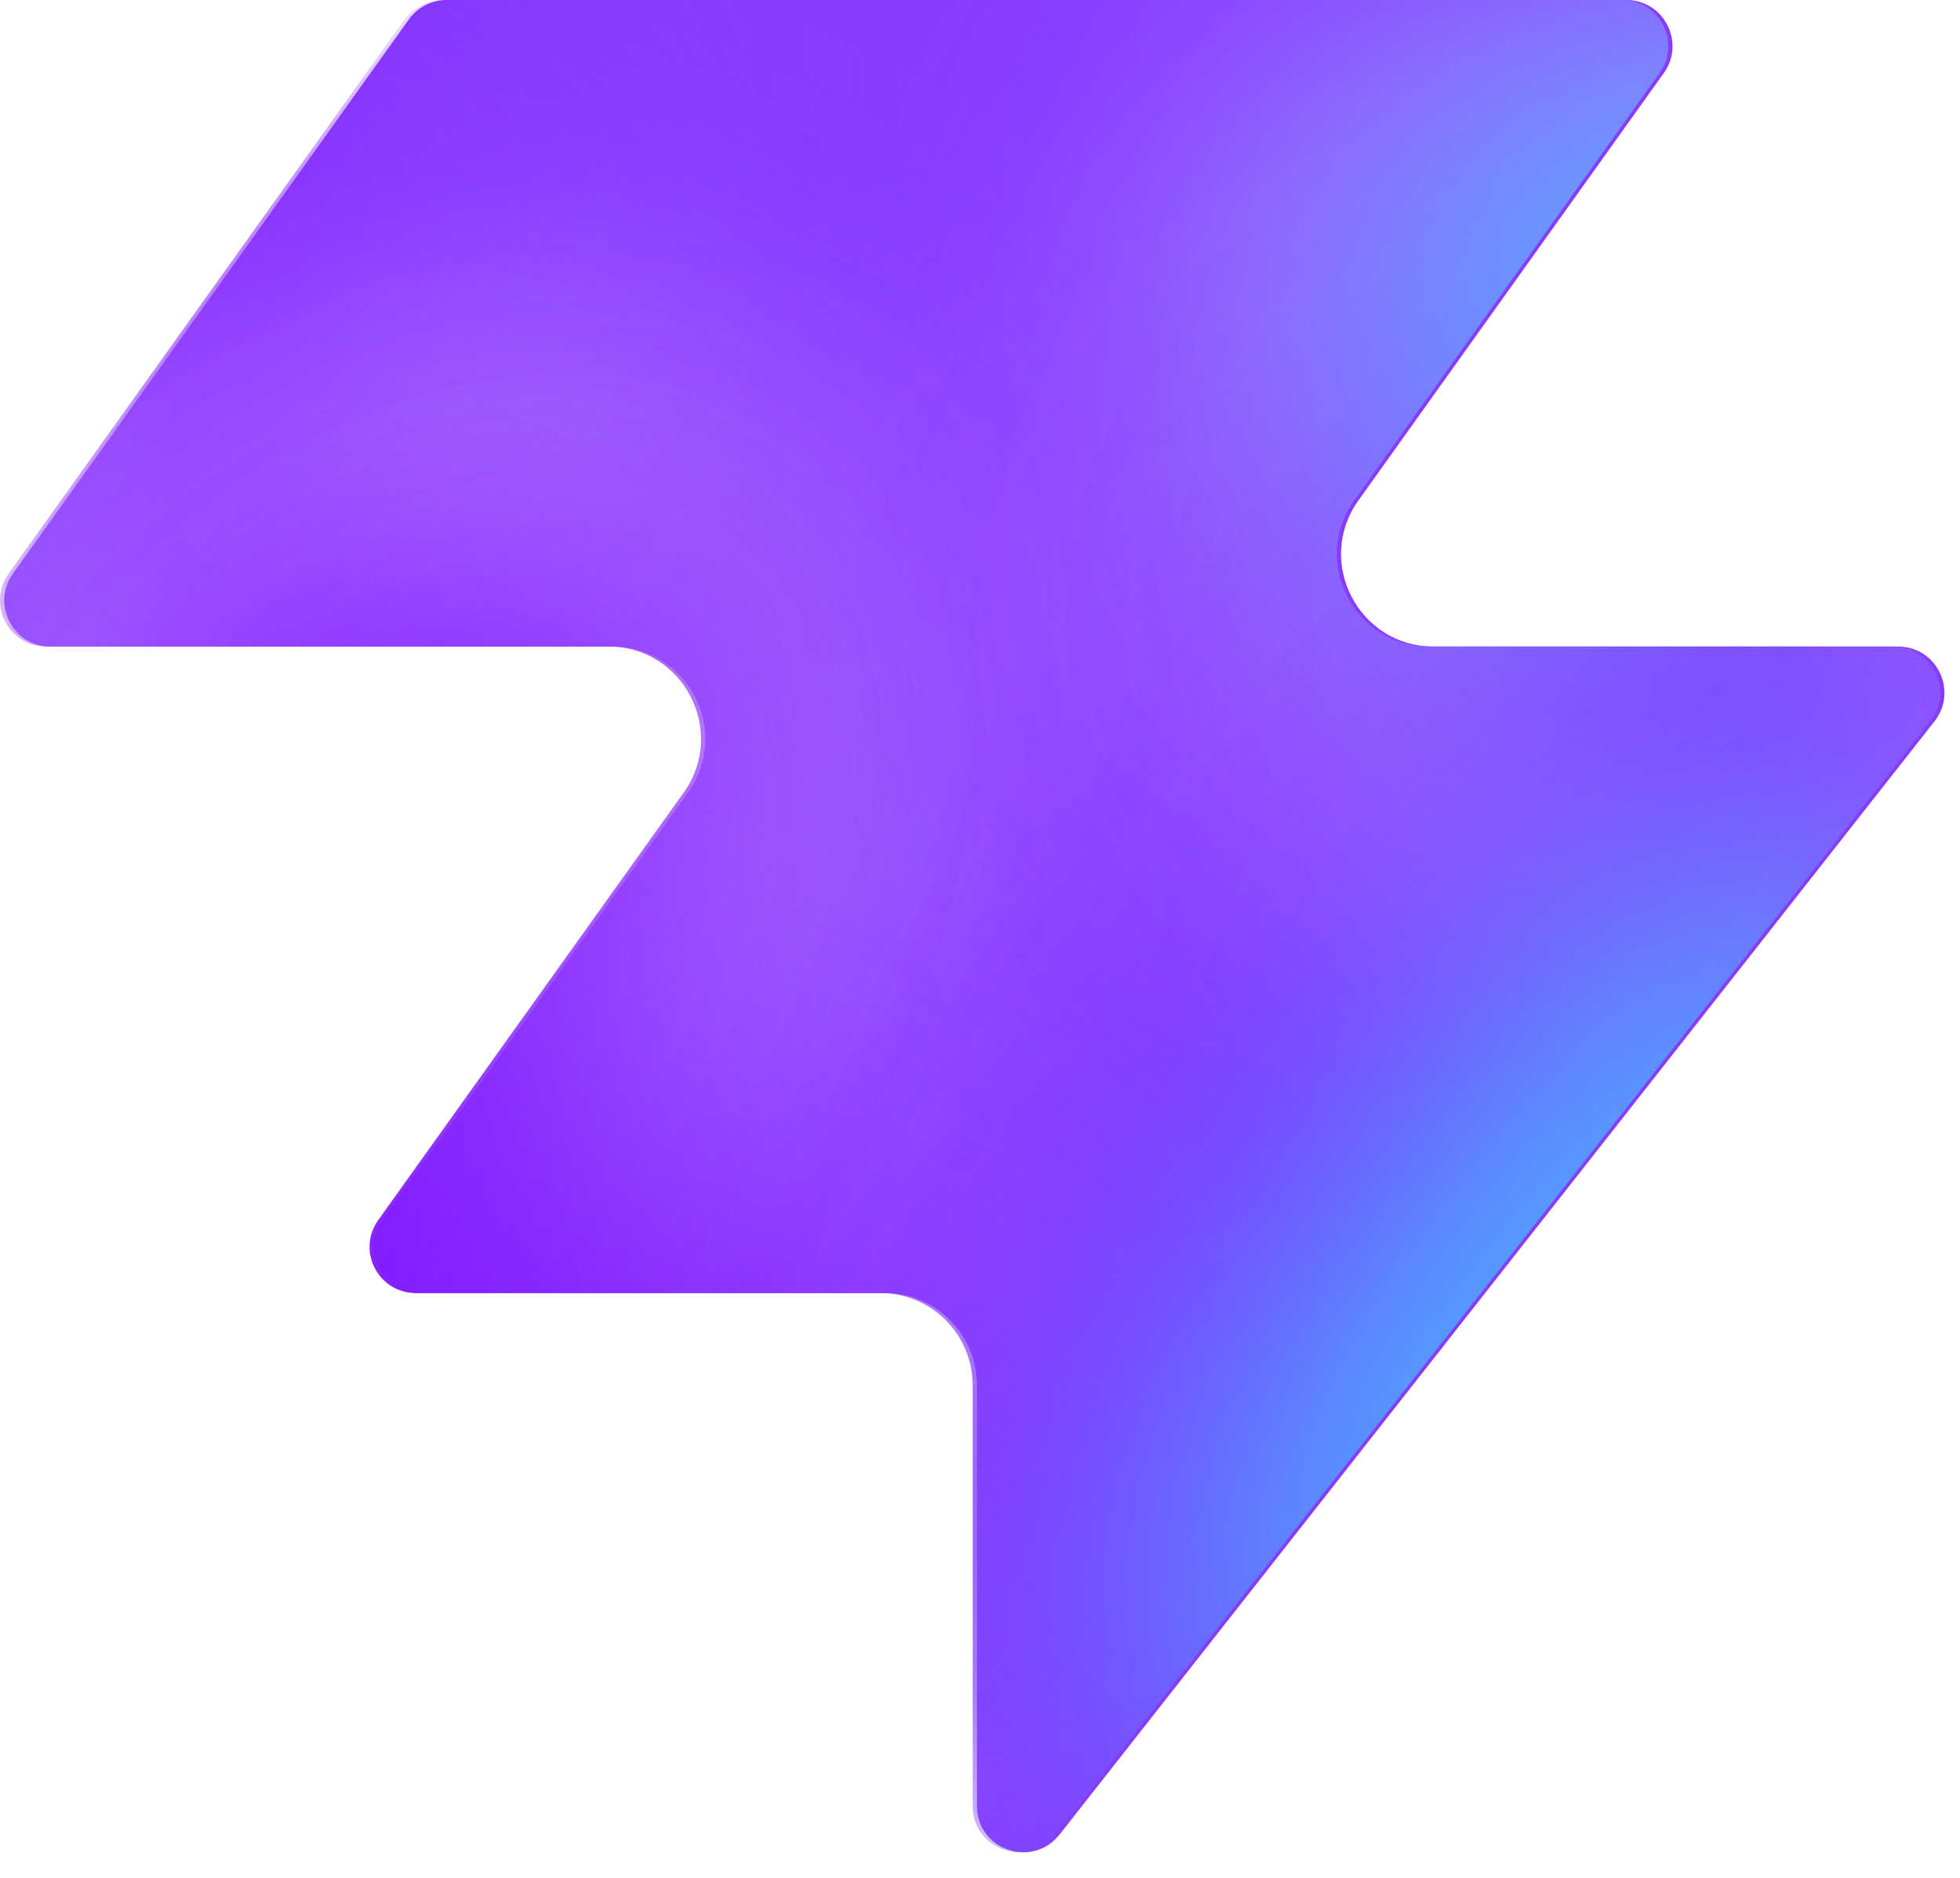
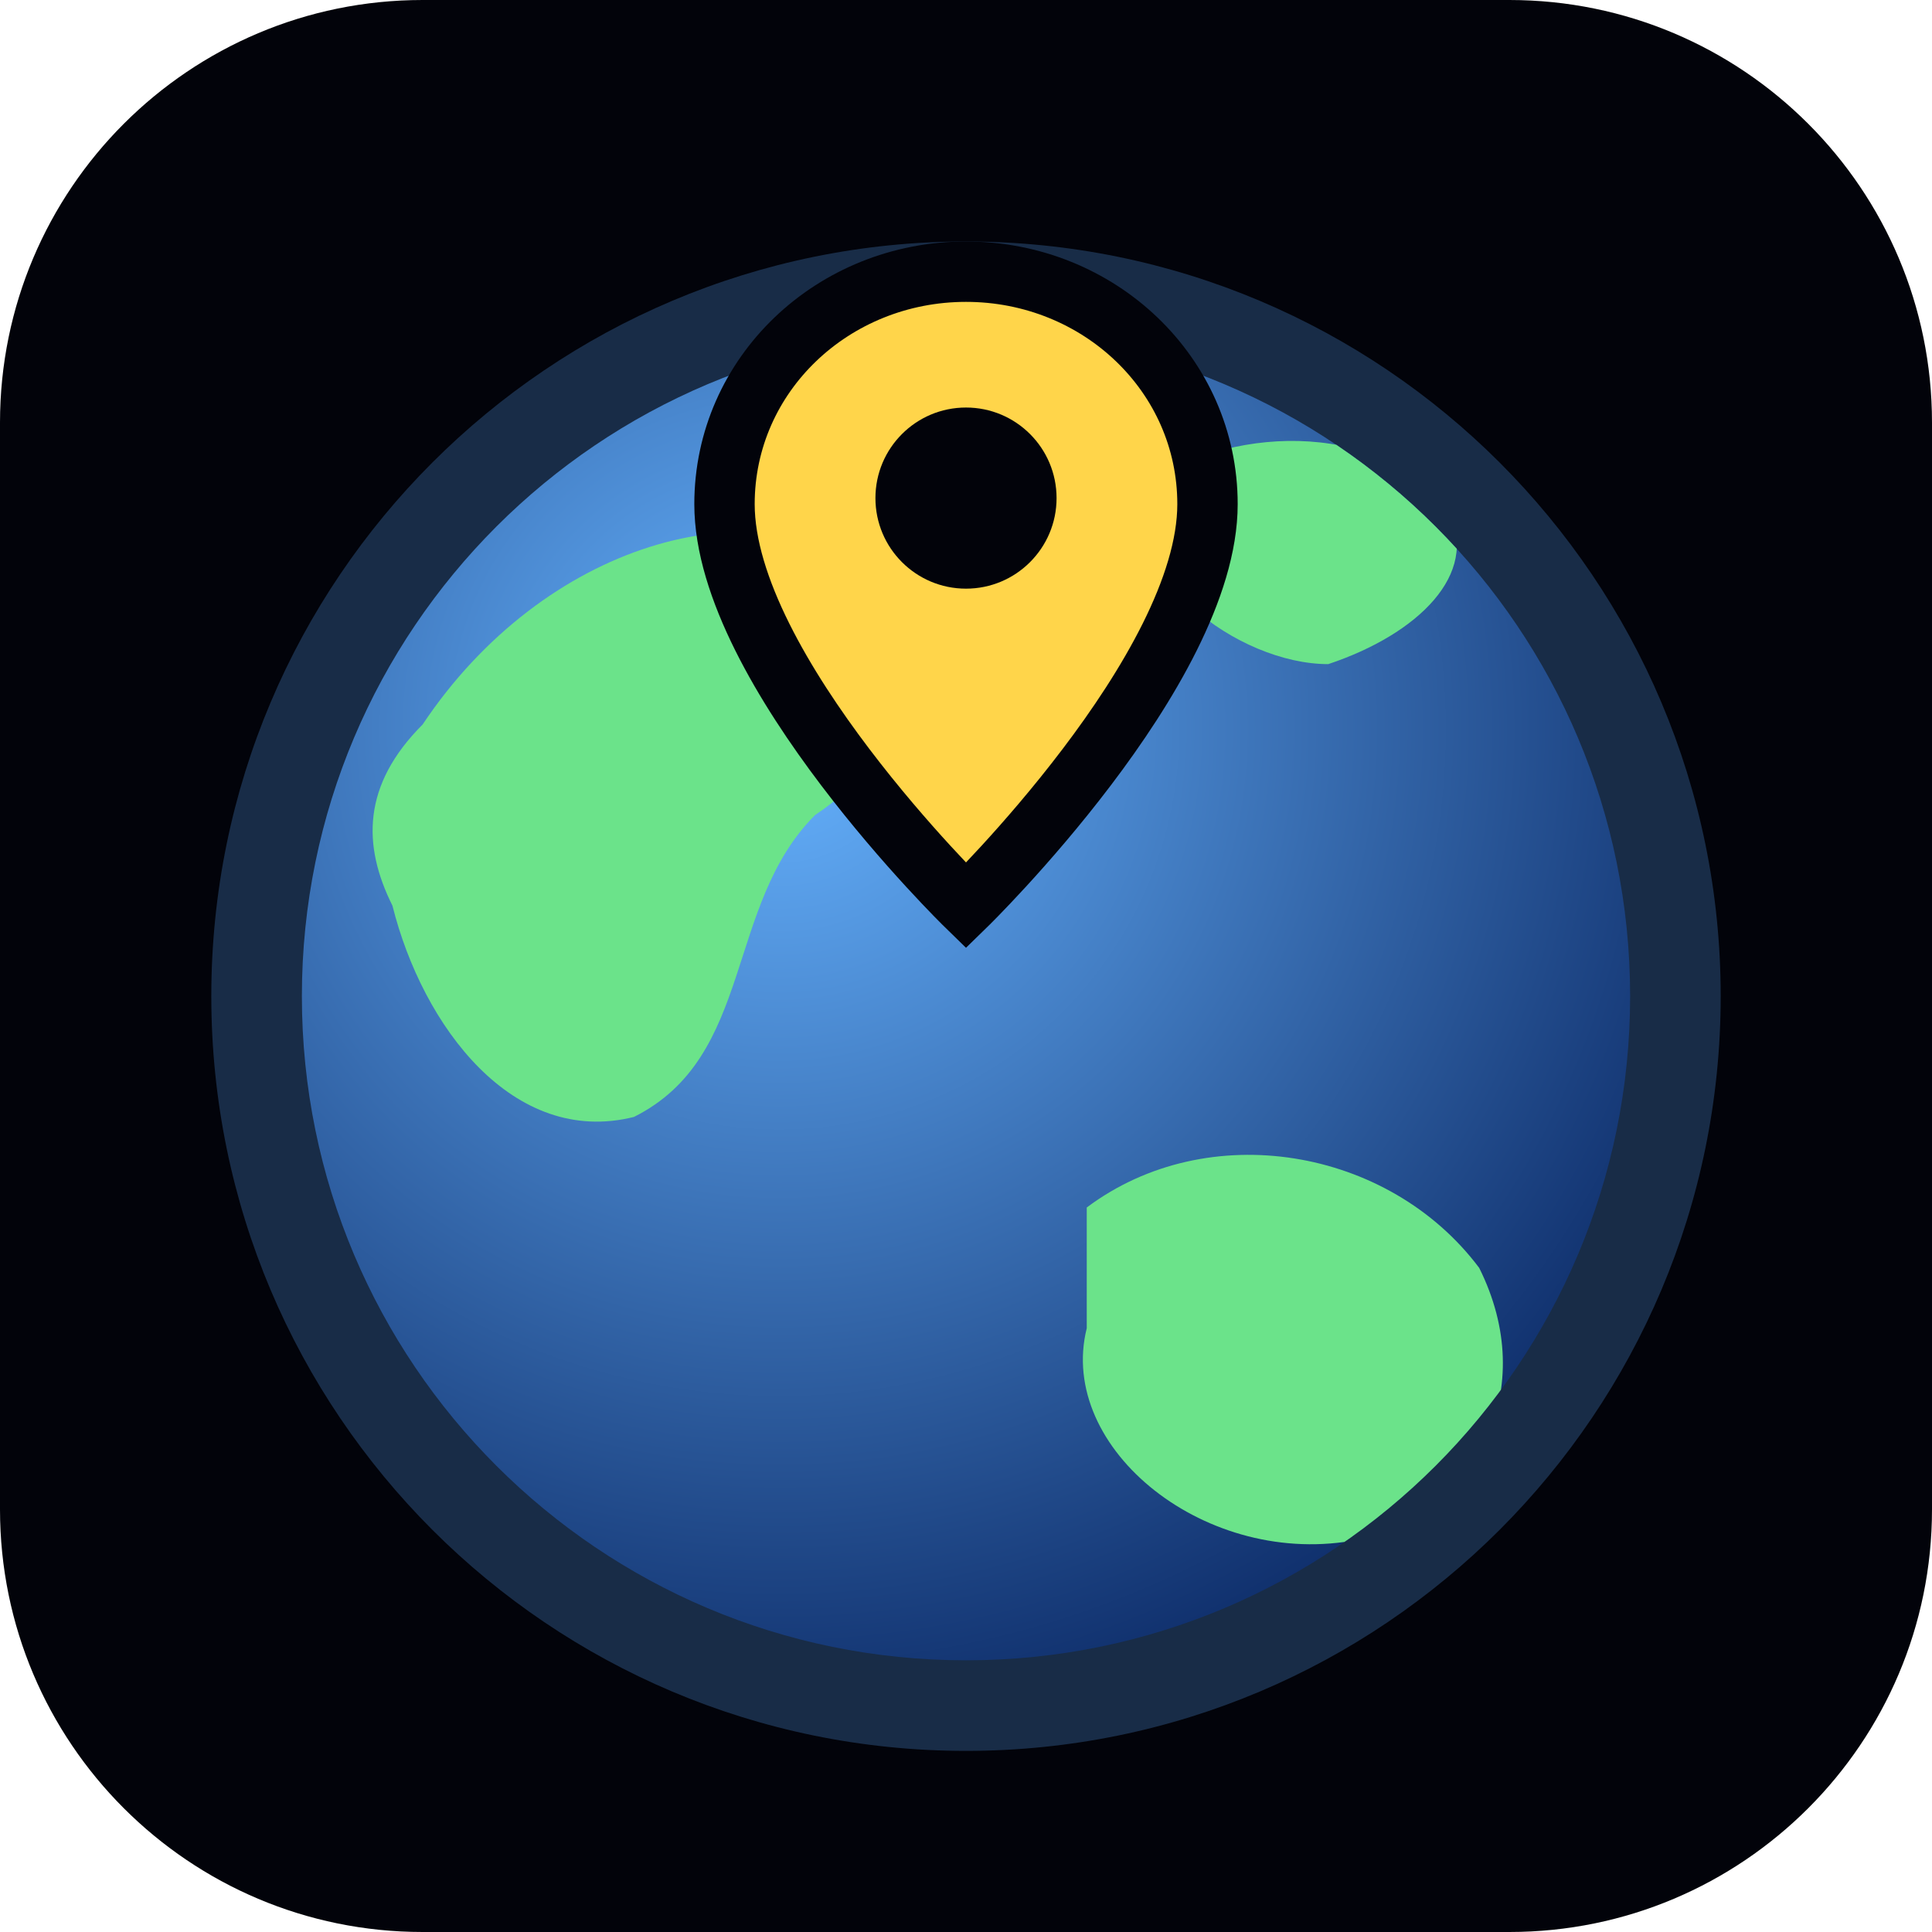
- <svg xmlns="http://www.w3.org/2000/svg" width="48" height="46" fill="none" viewBox="0 0 48 46">
-   <path fill="#863bff" d="M25.946 44.938c-.664.845-2.021.375-2.021-.698V33.937a2.26 2.26 0 0 0-2.262-2.262H10.287c-.92 0-1.456-1.04-.92-1.788l7.48-10.471c1.07-1.497 0-3.578-1.842-3.578H1.237c-.92 0-1.456-1.04-.92-1.788L10.013.474c.214-.297.556-.474.92-.474h28.894c.92 0 1.456 1.04.92 1.788l-7.48 10.471c-1.07 1.498 0 3.579 1.842 3.579h11.377c.943 0 1.473 1.088.89 1.83L25.947 44.94z" style="fill:#863bff;fill:color(display-p3 .525 .23 1);fill-opacity:1" />
-   <mask id="a" width="48" height="46" x="0" y="0" maskUnits="userSpaceOnUse" style="mask-type:alpha">
-     <path fill="#000" d="M25.842 44.938c-.664.844-2.021.375-2.021-.698V33.937a2.26 2.26 0 0 0-2.262-2.262H10.183c-.92 0-1.456-1.04-.92-1.788l7.48-10.471c1.07-1.498 0-3.579-1.842-3.579H1.133c-.92 0-1.456-1.04-.92-1.787L9.91.473c.214-.297.556-.474.92-.474h28.894c.92 0 1.456 1.04.92 1.788l-7.48 10.471c-1.07 1.498 0 3.578 1.842 3.578h11.377c.943 0 1.473 1.088.89 1.832L25.843 44.94z" style="fill:#000;fill-opacity:1" />
-   </mask>
-   <g mask="url(#a)">
-     <g filter="url(#b)">
-       <ellipse cx="5.508" cy="14.704" fill="#ede6ff" rx="5.508" ry="14.704" style="fill:#ede6ff;fill:color(display-p3 .927 .903 1);fill-opacity:1" transform="matrix(.00324 1 1 -.00324 -4.47 31.516)" />
-     </g>
-     <g filter="url(#c)">
-       <ellipse cx="10.399" cy="29.851" fill="#ede6ff" rx="10.399" ry="29.851" style="fill:#ede6ff;fill:color(display-p3 .927 .903 1);fill-opacity:1" transform="matrix(.00324 1 1 -.00324 -39.328 7.883)" />
-     </g>
-     <g filter="url(#d)">
-       <ellipse cx="5.508" cy="30.487" fill="#7e14ff" rx="5.508" ry="30.487" style="fill:#7e14ff;fill:color(display-p3 .492 .077 1);fill-opacity:1" transform="rotate(89.814 -25.913 -14.639)scale(1 -1)" />
-     </g>
-     <g filter="url(#e)">
-       <ellipse cx="5.508" cy="30.599" fill="#7e14ff" rx="5.508" ry="30.599" style="fill:#7e14ff;fill:color(display-p3 .492 .077 1);fill-opacity:1" transform="rotate(89.814 -32.644 -3.334)scale(1 -1)" />
-     </g>
-     <g filter="url(#f)">
-       <ellipse cx="5.508" cy="30.599" fill="#7e14ff" rx="5.508" ry="30.599" style="fill:#7e14ff;fill:color(display-p3 .492 .077 1);fill-opacity:1" transform="matrix(.00324 1 1 -.00324 -34.34 30.47)" />
-     </g>
-     <g filter="url(#g)">
-       <ellipse cx="14.072" cy="22.078" fill="#ede6ff" rx="14.072" ry="22.078" style="fill:#ede6ff;fill:color(display-p3 .927 .903 1);fill-opacity:1" transform="rotate(93.35 24.506 48.493)scale(-1 1)" />
-     </g>
-     <g filter="url(#h)">
-       <ellipse cx="3.47" cy="21.501" fill="#7e14ff" rx="3.47" ry="21.501" style="fill:#7e14ff;fill:color(display-p3 .492 .077 1);fill-opacity:1" transform="rotate(89.009 28.708 47.59)scale(-1 1)" />
-     </g>
-     <g filter="url(#i)">
-       <ellipse cx="3.47" cy="21.501" fill="#7e14ff" rx="3.47" ry="21.501" style="fill:#7e14ff;fill:color(display-p3 .492 .077 1);fill-opacity:1" transform="rotate(89.009 28.708 47.59)scale(-1 1)" />
-     </g>
-     <g filter="url(#j)">
-       <ellipse cx=".387" cy="8.972" fill="#7e14ff" rx="4.407" ry="29.108" style="fill:#7e14ff;fill:color(display-p3 .492 .077 1);fill-opacity:1" transform="rotate(39.51 .387 8.972)" />
-     </g>
-     <g filter="url(#k)">
-       <ellipse cx="47.523" cy="-6.092" fill="#7e14ff" rx="4.407" ry="29.108" style="fill:#7e14ff;fill:color(display-p3 .492 .077 1);fill-opacity:1" transform="rotate(37.892 47.523 -6.092)" />
-     </g>
-     <g filter="url(#l)">
-       <ellipse cx="41.412" cy="6.333" fill="#47bfff" rx="5.971" ry="9.665" style="fill:#47bfff;fill:color(display-p3 .28 .748 1);fill-opacity:1" transform="rotate(37.892 41.412 6.333)" />
-     </g>
-     <g filter="url(#m)">
-       <ellipse cx="-1.879" cy="38.332" fill="#7e14ff" rx="4.407" ry="29.108" style="fill:#7e14ff;fill:color(display-p3 .492 .077 1);fill-opacity:1" transform="rotate(37.892 -1.88 38.332)" />
-     </g>
-     <g filter="url(#n)">
-       <ellipse cx="-1.879" cy="38.332" fill="#7e14ff" rx="4.407" ry="29.108" style="fill:#7e14ff;fill:color(display-p3 .492 .077 1);fill-opacity:1" transform="rotate(37.892 -1.88 38.332)" />
-     </g>
-     <g filter="url(#o)">
-       <ellipse cx="35.651" cy="29.907" fill="#7e14ff" rx="4.407" ry="29.108" style="fill:#7e14ff;fill:color(display-p3 .492 .077 1);fill-opacity:1" transform="rotate(37.892 35.651 29.907)" />
-     </g>
-     <g filter="url(#p)">
-       <ellipse cx="38.418" cy="32.4" fill="#47bfff" rx="5.971" ry="15.297" style="fill:#47bfff;fill:color(display-p3 .28 .748 1);fill-opacity:1" transform="rotate(37.892 38.418 32.4)" />
-     </g>
+ <svg xmlns="http://www.w3.org/2000/svg" viewBox="0 0 64 64">
+   <defs>
+     <radialGradient id="sea" cx="36%" cy="30%" r="80%">
+       <stop offset="0" stop-color="#66b3ff" />
+       <stop offset="1" stop-color="#0a2763" />
+     </radialGradient>
+     <clipPath id="globe">
+       <circle cx="32" cy="33" r="22" />
+     </clipPath>
+   </defs>
+   <rect width="64" height="64" rx="14" fill="#02030a" />
+   <circle cx="32" cy="33" r="25" fill="#5aa9ff" opacity=".25" />
+   <circle cx="32" cy="33" r="22" fill="url(#sea)" />
+   <g clip-path="url(#globe)" fill="#6be38a">
+     <path d="M14 24c4-6 11-8 15-5 3 2 1 6-2 8-3 3-2 8-6 10-4 1-7-3-8-7-1-2-1-4 1-6Z" />
+     <path d="M36 40c4-3 10-2 13 2 2 4 0 8-4 9-5 1-10-3-9-7 0-1 0-3 0-4Z" />
+     <path d="M38 16c3-2 8-2 10 1 1 2-1 4-4 5-3 0-7-3-6-6Z" />
  </g>
-   <defs>
-     <filter id="b" width="60.045" height="41.654" x="-19.77" y="16.149" color-interpolation-filters="sRGB" filterUnits="userSpaceOnUse">
-       <feFlood flood-opacity="0" result="BackgroundImageFix" />
-       <feBlend in="SourceGraphic" in2="BackgroundImageFix" result="shape" />
-       <feGaussianBlur result="effect1_foregroundBlur_2002_17158" stdDeviation="7.659" />
-     </filter>
-     <filter id="c" width="90.34" height="51.437" x="-54.613" y="-7.533" color-interpolation-filters="sRGB" filterUnits="userSpaceOnUse">
-       <feFlood flood-opacity="0" result="BackgroundImageFix" />
-       <feBlend in="SourceGraphic" in2="BackgroundImageFix" result="shape" />
-       <feGaussianBlur result="effect1_foregroundBlur_2002_17158" stdDeviation="7.659" />
-     </filter>
-     <filter id="d" width="79.355" height="29.4" x="-49.64" y="2.03" color-interpolation-filters="sRGB" filterUnits="userSpaceOnUse">
-       <feFlood flood-opacity="0" result="BackgroundImageFix" />
-       <feBlend in="SourceGraphic" in2="BackgroundImageFix" result="shape" />
-       <feGaussianBlur result="effect1_foregroundBlur_2002_17158" stdDeviation="4.596" />
-     </filter>
-     <filter id="e" width="79.579" height="29.4" x="-45.045" y="20.029" color-interpolation-filters="sRGB" filterUnits="userSpaceOnUse">
-       <feFlood flood-opacity="0" result="BackgroundImageFix" />
-       <feBlend in="SourceGraphic" in2="BackgroundImageFix" result="shape" />
-       <feGaussianBlur result="effect1_foregroundBlur_2002_17158" stdDeviation="4.596" />
-     </filter>
-     <filter id="f" width="79.579" height="29.4" x="-43.513" y="21.178" color-interpolation-filters="sRGB" filterUnits="userSpaceOnUse">
-       <feFlood flood-opacity="0" result="BackgroundImageFix" />
-       <feBlend in="SourceGraphic" in2="BackgroundImageFix" result="shape" />
-       <feGaussianBlur result="effect1_foregroundBlur_2002_17158" stdDeviation="4.596" />
-     </filter>
-     <filter id="g" width="74.749" height="58.852" x="15.756" y="-17.901" color-interpolation-filters="sRGB" filterUnits="userSpaceOnUse">
-       <feFlood flood-opacity="0" result="BackgroundImageFix" />
-       <feBlend in="SourceGraphic" in2="BackgroundImageFix" result="shape" />
-       <feGaussianBlur result="effect1_foregroundBlur_2002_17158" stdDeviation="7.659" />
-     </filter>
-     <filter id="h" width="61.377" height="25.362" x="23.548" y="2.284" color-interpolation-filters="sRGB" filterUnits="userSpaceOnUse">
-       <feFlood flood-opacity="0" result="BackgroundImageFix" />
-       <feBlend in="SourceGraphic" in2="BackgroundImageFix" result="shape" />
-       <feGaussianBlur result="effect1_foregroundBlur_2002_17158" stdDeviation="4.596" />
-     </filter>
-     <filter id="i" width="61.377" height="25.362" x="23.548" y="2.284" color-interpolation-filters="sRGB" filterUnits="userSpaceOnUse">
-       <feFlood flood-opacity="0" result="BackgroundImageFix" />
-       <feBlend in="SourceGraphic" in2="BackgroundImageFix" result="shape" />
-       <feGaussianBlur result="effect1_foregroundBlur_2002_17158" stdDeviation="4.596" />
-     </filter>
-     <filter id="j" width="56.045" height="63.649" x="-27.636" y="-22.853" color-interpolation-filters="sRGB" filterUnits="userSpaceOnUse">
-       <feFlood flood-opacity="0" result="BackgroundImageFix" />
-       <feBlend in="SourceGraphic" in2="BackgroundImageFix" result="shape" />
-       <feGaussianBlur result="effect1_foregroundBlur_2002_17158" stdDeviation="4.596" />
-     </filter>
-     <filter id="k" width="54.814" height="64.646" x="20.116" y="-38.415" color-interpolation-filters="sRGB" filterUnits="userSpaceOnUse">
-       <feFlood flood-opacity="0" result="BackgroundImageFix" />
-       <feBlend in="SourceGraphic" in2="BackgroundImageFix" result="shape" />
-       <feGaussianBlur result="effect1_foregroundBlur_2002_17158" stdDeviation="4.596" />
-     </filter>
-     <filter id="l" width="33.541" height="35.313" x="24.641" y="-11.323" color-interpolation-filters="sRGB" filterUnits="userSpaceOnUse">
-       <feFlood flood-opacity="0" result="BackgroundImageFix" />
-       <feBlend in="SourceGraphic" in2="BackgroundImageFix" result="shape" />
-       <feGaussianBlur result="effect1_foregroundBlur_2002_17158" stdDeviation="4.596" />
-     </filter>
-     <filter id="m" width="54.814" height="64.646" x="-29.286" y="6.009" color-interpolation-filters="sRGB" filterUnits="userSpaceOnUse">
-       <feFlood flood-opacity="0" result="BackgroundImageFix" />
-       <feBlend in="SourceGraphic" in2="BackgroundImageFix" result="shape" />
-       <feGaussianBlur result="effect1_foregroundBlur_2002_17158" stdDeviation="4.596" />
-     </filter>
-     <filter id="n" width="54.814" height="64.646" x="-29.286" y="6.009" color-interpolation-filters="sRGB" filterUnits="userSpaceOnUse">
-       <feFlood flood-opacity="0" result="BackgroundImageFix" />
-       <feBlend in="SourceGraphic" in2="BackgroundImageFix" result="shape" />
-       <feGaussianBlur result="effect1_foregroundBlur_2002_17158" stdDeviation="4.596" />
-     </filter>
-     <filter id="o" width="54.814" height="64.646" x="8.244" y="-2.416" color-interpolation-filters="sRGB" filterUnits="userSpaceOnUse">
-       <feFlood flood-opacity="0" result="BackgroundImageFix" />
-       <feBlend in="SourceGraphic" in2="BackgroundImageFix" result="shape" />
-       <feGaussianBlur result="effect1_foregroundBlur_2002_17158" stdDeviation="4.596" />
-     </filter>
-     <filter id="p" width="39.409" height="43.623" x="18.713" y="10.588" color-interpolation-filters="sRGB" filterUnits="userSpaceOnUse">
-       <feFlood flood-opacity="0" result="BackgroundImageFix" />
-       <feBlend in="SourceGraphic" in2="BackgroundImageFix" result="shape" />
-       <feGaussianBlur result="effect1_foregroundBlur_2002_17158" stdDeviation="4.596" />
-     </filter>
-   </defs>
+   <path d="M32 9c-4.4 0-8 3.4-8 7.7 0 5.5 8 13.3 8 13.3s8-7.8 8-13.3C40 12.400 36.400 9 32 9Z" fill="#ffd54a" stroke="#02030a" stroke-width="2" />
+   <circle cx="32" cy="16.500" r="3" fill="#02030a" />
</svg>
